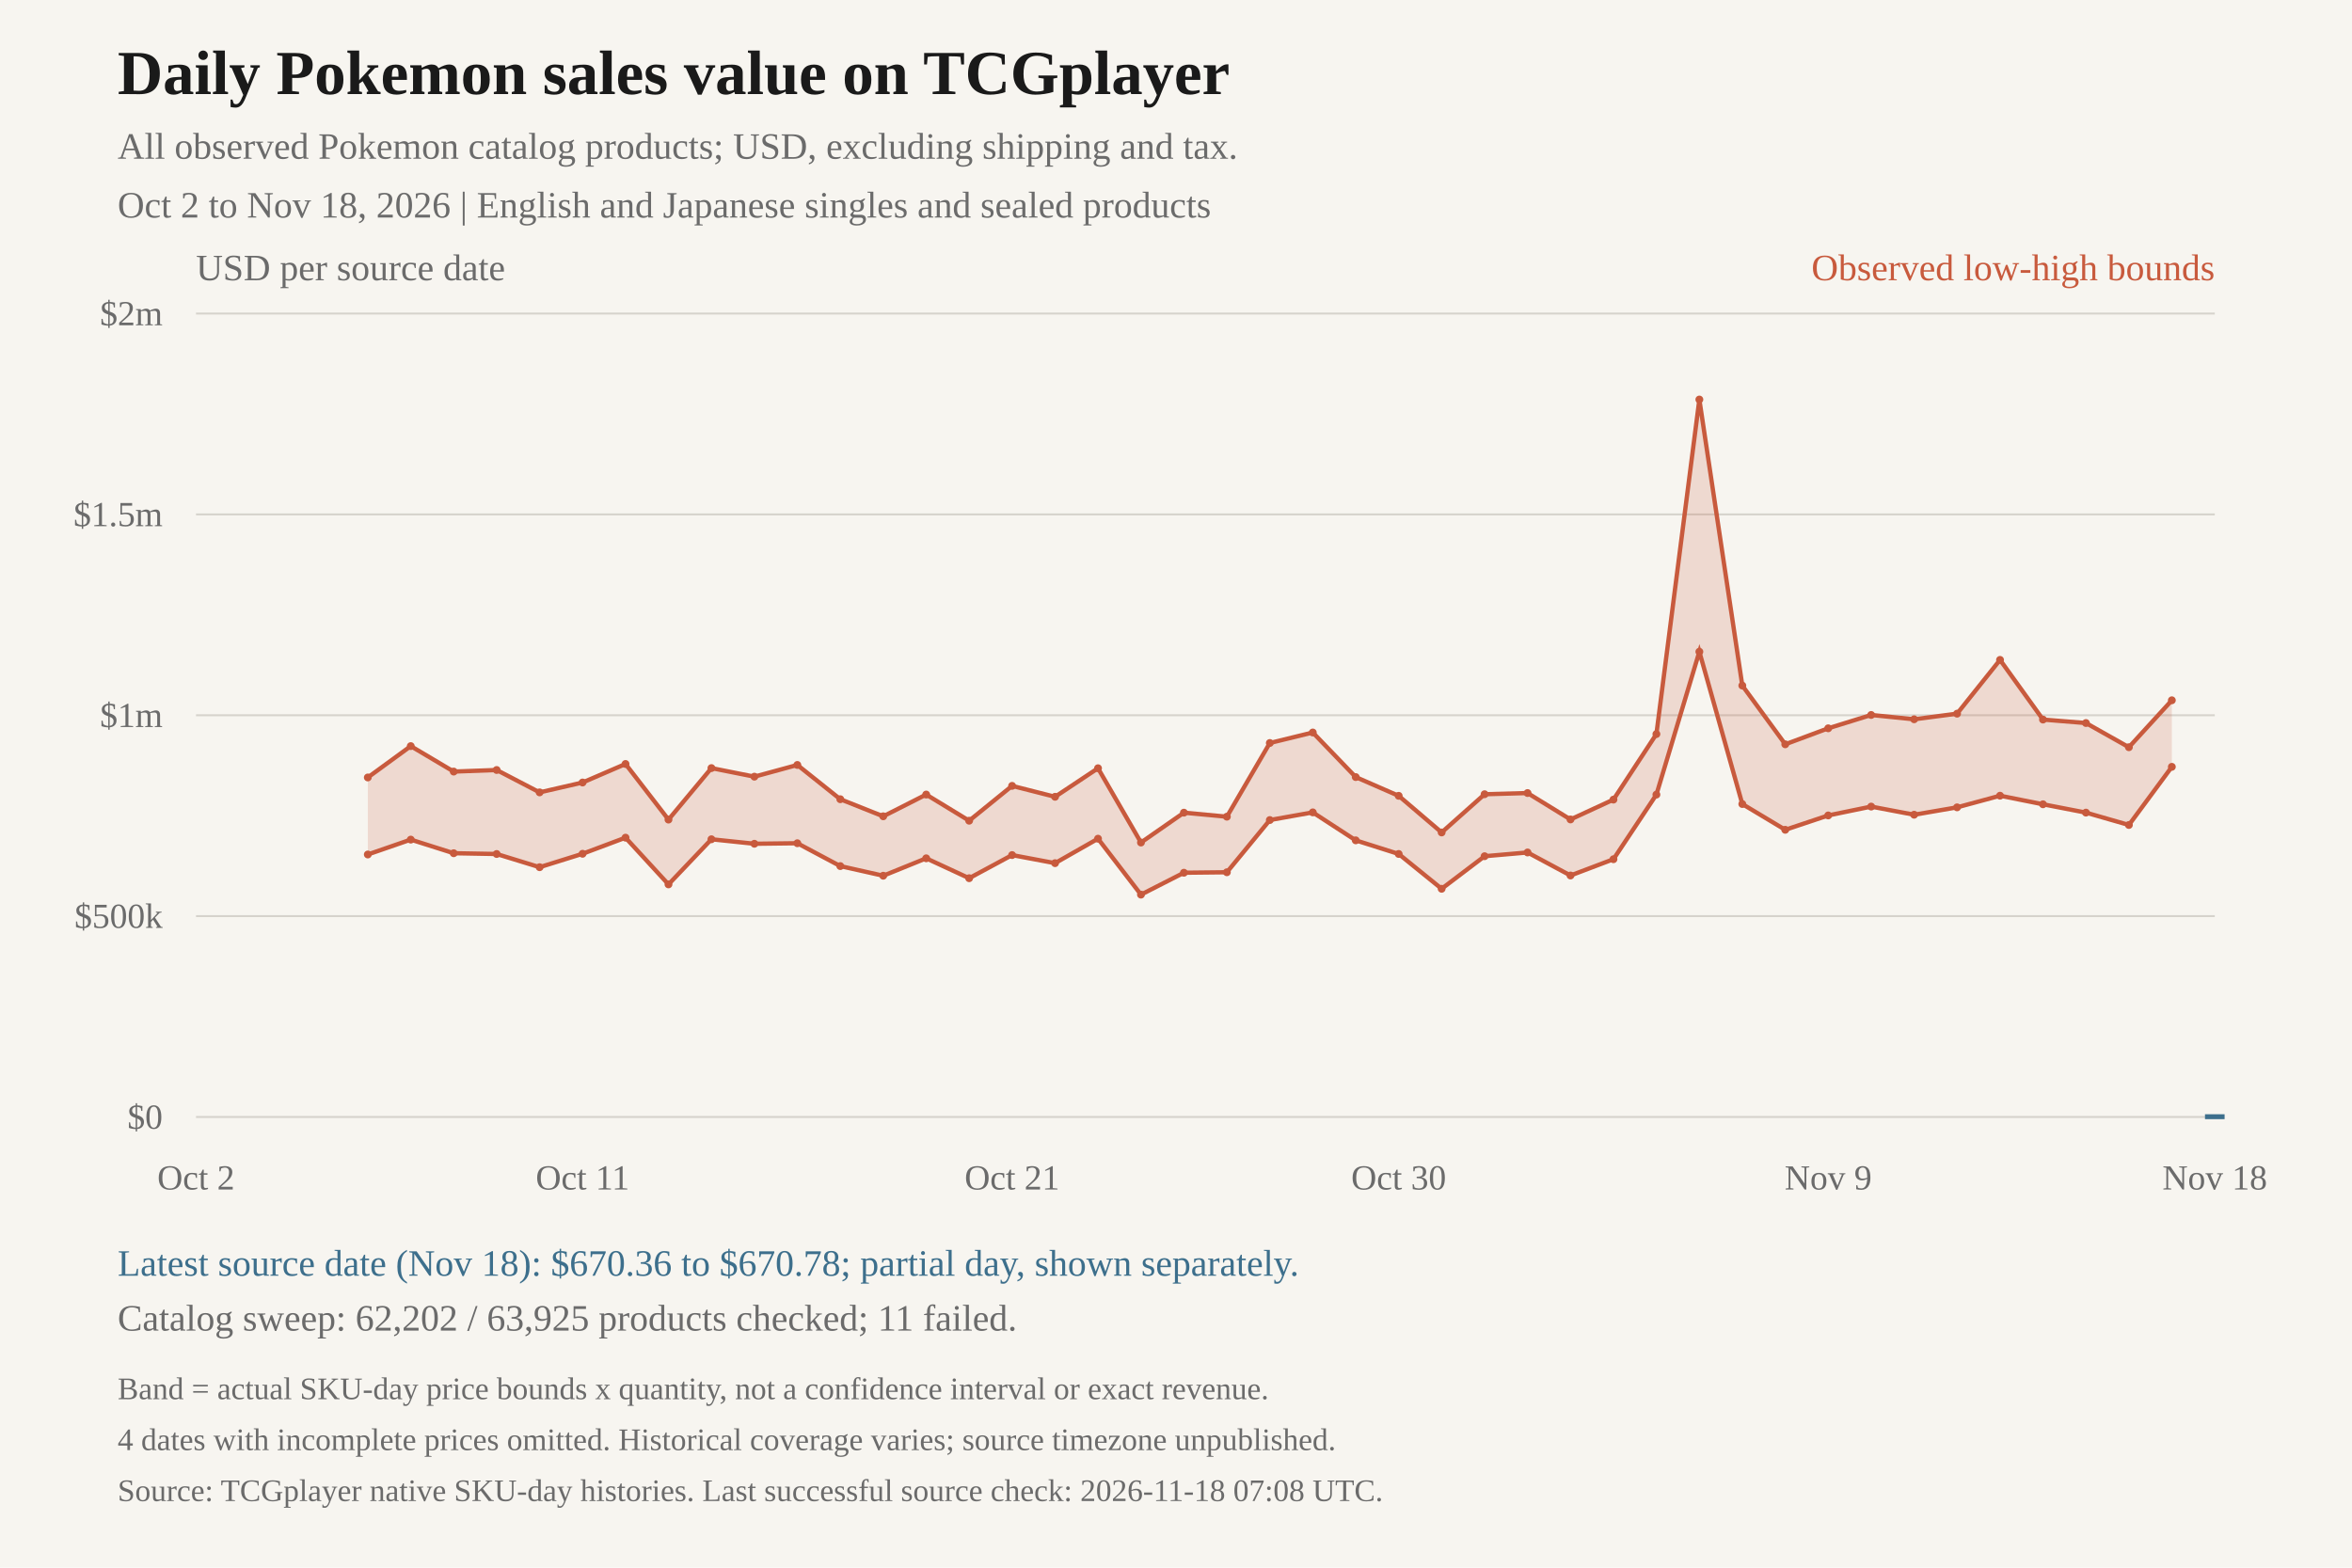
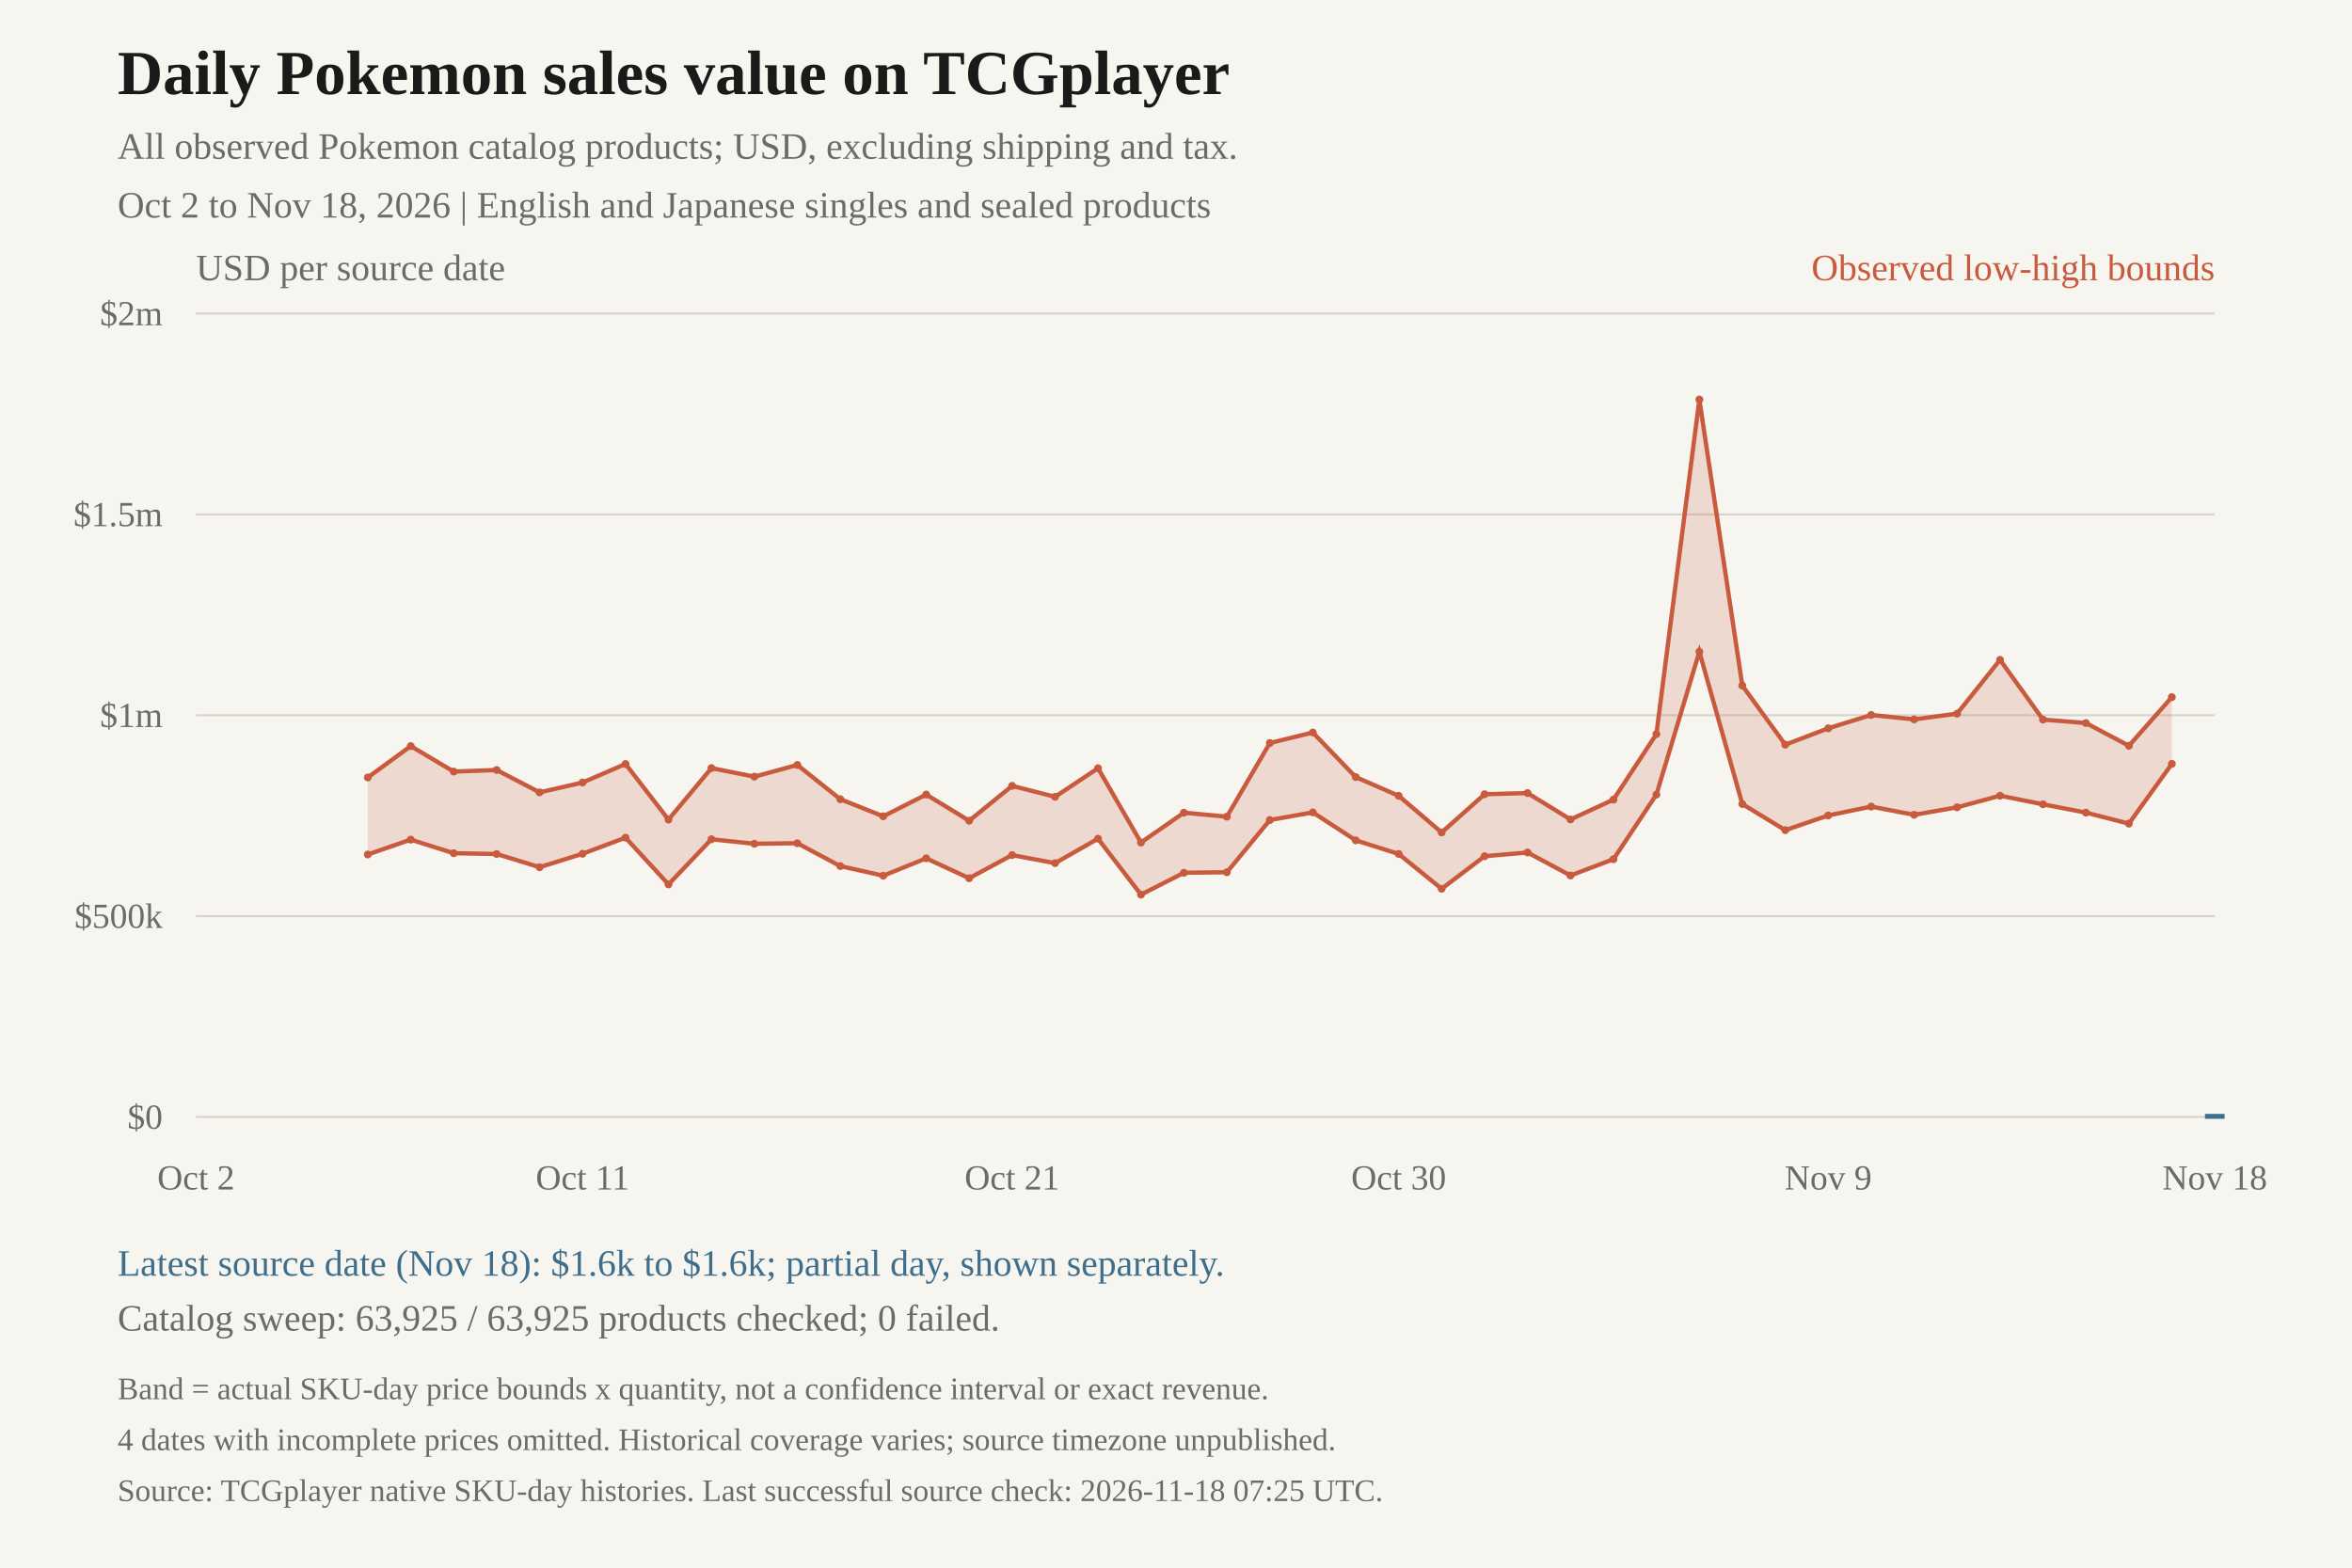
<svg xmlns="http://www.w3.org/2000/svg" width="1200" height="800" viewBox="0 0 1200 800" role="img" aria-labelledby="title description">
  <style>text{font-family:Georgia,"Liberation Serif","Times New Roman",serif;fill:#1A1A1A;font-size:19px}.title{font-size:32px;font-weight:600}.muted,.axis{fill:#6B6B6B}.axis{font-size:18px}.note{font-size:16px;fill:#6B6B6B}.grid{stroke:#D6D3CC;stroke-width:1}</style>
  <rect data-role="background" width="1200" height="800" fill="#F7F5F0" />
  <text x="60" y="48" class="title">Daily Pokemon sales value on TCGplayer</text>
  <text x="60" y="81" class="muted">All observed Pokemon catalog products; USD, excluding shipping and tax.</text>
  <text x="60" y="111" class="muted">Oct 2 to Nov 18, 2026 | English and Japanese singles and sealed products</text>
  <text x="100" y="143" class="muted">USD per source date</text>
  <text x="1130" y="143" text-anchor="end" style="fill:#C85A3D">Observed low-high bounds</text>
  <path d="M100,570H1130" class="grid" />
  <text x="83" y="576" class="axis" text-anchor="end">$0</text>
  <path d="M100,467.5H1130" class="grid" />
  <text x="83" y="473.5" class="axis" text-anchor="end">$500k</text>
  <path d="M100,365H1130" class="grid" />
  <text x="83" y="371" class="axis" text-anchor="end">$1m</text>
  <path d="M100,262.5H1130" class="grid" />
  <text x="83" y="268.5" class="axis" text-anchor="end">$1.5m</text>
  <path d="M100,160H1130" class="grid" />
  <text x="83" y="166" class="axis" text-anchor="end">$2m</text>
-   <polygon data-series="historical" points="187.66,396.744 209.574,380.745 231.489,393.742 253.404,392.934 275.319,404.354 297.234,399.317 319.149,389.861 341.064,418.25 362.979,391.961 384.894,396.338 406.809,390.359 428.723,407.849 450.638,416.566 472.553,405.461 494.468,418.819 516.383,401.032 538.298,406.609 560.213,392.038 582.128,429.95 604.043,414.71 625.957,416.761 647.872,379.152 669.787,373.796 691.702,396.546 713.617,406.115 735.532,424.806 757.447,405.303 779.362,404.694 801.277,418.173 823.191,408.042 845.106,374.599 867.021,203.881 888.936,349.854 910.851,379.82 932.766,371.658 954.681,364.851 976.596,367.055 998.511,364.185 1020.426,336.742 1042.34,367.198 1064.255,368.967 1086.17,381.312 1108.085,357.362 1108.085,391.319 1086.17,420.992 1064.255,414.687 1042.34,410.432 1020.426,406.053 998.511,411.996 976.596,415.76 954.681,411.608 932.766,416.121 910.851,423.449 888.936,410.301 867.021,332.575 845.106,405.487 823.191,438.466 801.277,446.772 779.362,435.019 757.447,436.931 735.532,453.552 713.617,435.781 691.702,428.83 669.787,414.559 647.872,418.472 625.957,445.119 604.043,445.358 582.128,456.536 560.213,427.989 538.298,440.473 516.383,436.348 494.468,448.153 472.553,438 450.638,446.89 428.723,441.968 406.809,430.31 384.894,430.576 362.979,428.283 341.064,451.308 319.149,427.463 297.234,435.683 275.319,442.538 253.404,435.799 231.489,435.406 209.574,428.459 187.66,436.048" fill="#C85A3D" fill-opacity="0.18" />
-   <polyline data-series="historical" points="187.66,436.048 209.574,428.459 231.489,435.406 253.404,435.799 275.319,442.538 297.234,435.683 319.149,427.463 341.064,451.308 362.979,428.283 384.894,430.576 406.809,430.31 428.723,441.968 450.638,446.89 472.553,438 494.468,448.153 516.383,436.348 538.298,440.473 560.213,427.989 582.128,456.536 604.043,445.358 625.957,445.119 647.872,418.472 669.787,414.559 691.702,428.83 713.617,435.781 735.532,453.552 757.447,436.931 779.362,435.019 801.277,446.772 823.191,438.466 845.106,405.487 867.021,332.575 888.936,410.301 910.851,423.449 932.766,416.121 954.681,411.608 976.596,415.76 998.511,411.996 1020.426,406.053 1042.34,410.432 1064.255,414.687 1086.17,420.992 1108.085,391.319" fill="none" stroke="#C85A3D" stroke-width="2.2" />
+   <polygon data-series="historical" points="187.66,396.744 209.574,380.745 231.489,393.742 253.404,392.934 275.319,404.354 297.234,399.317 319.149,389.861 341.064,418.25 362.979,391.961 384.894,396.338 406.809,390.359 428.723,407.849 450.638,416.566 472.553,405.461 494.468,418.819 516.383,401.032 538.298,406.609 560.213,392.039 582.128,429.95 604.043,414.726 625.957,416.761 647.872,379.163 669.787,373.796 691.702,396.546 713.617,406.115 735.532,424.809 757.447,405.303 779.362,404.703 801.277,418.173 823.191,408.042 845.106,374.599 867.021,203.886 888.936,349.857 910.851,380.012 932.766,371.666 954.681,364.852 976.596,367.104 998.511,364.185 1020.426,336.743 1042.34,367.2 1064.255,368.967 1086.17,380.571 1108.085,355.763 1108.085,389.806 1086.17,420.305 1064.255,414.687 1042.34,410.434 1020.426,406.053 998.511,411.996 976.596,415.802 954.681,411.608 932.766,416.127 910.851,423.636 888.936,410.302 867.021,332.58 845.106,405.487 823.191,438.466 801.277,446.772 779.362,435.028 757.447,436.931 735.532,453.555 713.617,435.781 691.702,428.83 669.787,414.559 647.872,418.474 625.957,445.119 604.043,445.369 582.128,456.536 560.213,427.989 538.298,440.473 516.383,436.348 494.468,448.153 472.553,438 450.638,446.89 428.723,441.968 406.809,430.31 384.894,430.576 362.979,428.283 341.064,451.308 319.149,427.463 297.234,435.683 275.319,442.538 253.404,435.799 231.489,435.406 209.574,428.459 187.66,436.048" fill="#C85A3D" fill-opacity="0.18" />
+   <polyline data-series="historical" points="187.66,436.048 209.574,428.459 231.489,435.406 253.404,435.799 275.319,442.538 297.234,435.683 319.149,427.463 341.064,451.308 362.979,428.283 384.894,430.576 406.809,430.31 428.723,441.968 450.638,446.89 472.553,438 494.468,448.153 516.383,436.348 538.298,440.473 560.213,427.989 582.128,456.536 604.043,445.369 625.957,445.119 647.872,418.474 669.787,414.559 691.702,428.83 713.617,435.781 735.532,453.555 757.447,436.931 779.362,435.028 801.277,446.772 823.191,438.466 845.106,405.487 867.021,332.58 888.936,410.302 910.851,423.636 932.766,416.127 954.681,411.608 976.596,415.802 998.511,411.996 1020.426,406.053 1042.34,410.434 1064.255,414.687 1086.17,420.305 1108.085,389.806" fill="none" stroke="#C85A3D" stroke-width="2.2" />
  <circle cx="187.66" cy="436.048" r="2" fill="#C85A3D" />
  <circle cx="209.574" cy="428.459" r="2" fill="#C85A3D" />
  <circle cx="231.489" cy="435.406" r="2" fill="#C85A3D" />
  <circle cx="253.404" cy="435.799" r="2" fill="#C85A3D" />
  <circle cx="275.319" cy="442.538" r="2" fill="#C85A3D" />
  <circle cx="297.234" cy="435.683" r="2" fill="#C85A3D" />
  <circle cx="319.149" cy="427.463" r="2" fill="#C85A3D" />
  <circle cx="341.064" cy="451.308" r="2" fill="#C85A3D" />
  <circle cx="362.979" cy="428.283" r="2" fill="#C85A3D" />
  <circle cx="384.894" cy="430.576" r="2" fill="#C85A3D" />
  <circle cx="406.809" cy="430.31" r="2" fill="#C85A3D" />
  <circle cx="428.723" cy="441.968" r="2" fill="#C85A3D" />
  <circle cx="450.638" cy="446.89" r="2" fill="#C85A3D" />
  <circle cx="472.553" cy="438" r="2" fill="#C85A3D" />
  <circle cx="494.468" cy="448.153" r="2" fill="#C85A3D" />
  <circle cx="516.383" cy="436.348" r="2" fill="#C85A3D" />
  <circle cx="538.298" cy="440.473" r="2" fill="#C85A3D" />
  <circle cx="560.213" cy="427.989" r="2" fill="#C85A3D" />
  <circle cx="582.128" cy="456.536" r="2" fill="#C85A3D" />
-   <circle cx="604.043" cy="445.358" r="2" fill="#C85A3D" />
+   <circle cx="604.043" cy="445.369" r="2" fill="#C85A3D" />
  <circle cx="625.957" cy="445.119" r="2" fill="#C85A3D" />
-   <circle cx="647.872" cy="418.472" r="2" fill="#C85A3D" />
+   <circle cx="647.872" cy="418.474" r="2" fill="#C85A3D" />
  <circle cx="669.787" cy="414.559" r="2" fill="#C85A3D" />
  <circle cx="691.702" cy="428.83" r="2" fill="#C85A3D" />
  <circle cx="713.617" cy="435.781" r="2" fill="#C85A3D" />
-   <circle cx="735.532" cy="453.552" r="2" fill="#C85A3D" />
+   <circle cx="735.532" cy="453.555" r="2" fill="#C85A3D" />
  <circle cx="757.447" cy="436.931" r="2" fill="#C85A3D" />
-   <circle cx="779.362" cy="435.019" r="2" fill="#C85A3D" />
+   <circle cx="779.362" cy="435.028" r="2" fill="#C85A3D" />
  <circle cx="801.277" cy="446.772" r="2" fill="#C85A3D" />
  <circle cx="823.191" cy="438.466" r="2" fill="#C85A3D" />
  <circle cx="845.106" cy="405.487" r="2" fill="#C85A3D" />
-   <circle cx="867.021" cy="332.575" r="2" fill="#C85A3D" />
-   <circle cx="888.936" cy="410.301" r="2" fill="#C85A3D" />
-   <circle cx="910.851" cy="423.449" r="2" fill="#C85A3D" />
-   <circle cx="932.766" cy="416.121" r="2" fill="#C85A3D" />
+   <circle cx="867.021" cy="332.58" r="2" fill="#C85A3D" />
+   <circle cx="888.936" cy="410.302" r="2" fill="#C85A3D" />
+   <circle cx="910.851" cy="423.636" r="2" fill="#C85A3D" />
+   <circle cx="932.766" cy="416.127" r="2" fill="#C85A3D" />
  <circle cx="954.681" cy="411.608" r="2" fill="#C85A3D" />
-   <circle cx="976.596" cy="415.76" r="2" fill="#C85A3D" />
+   <circle cx="976.596" cy="415.802" r="2" fill="#C85A3D" />
  <circle cx="998.511" cy="411.996" r="2" fill="#C85A3D" />
  <circle cx="1020.426" cy="406.053" r="2" fill="#C85A3D" />
-   <circle cx="1042.34" cy="410.432" r="2" fill="#C85A3D" />
+   <circle cx="1042.34" cy="410.434" r="2" fill="#C85A3D" />
  <circle cx="1064.255" cy="414.687" r="2" fill="#C85A3D" />
-   <circle cx="1086.17" cy="420.992" r="2" fill="#C85A3D" />
-   <circle cx="1108.085" cy="391.319" r="2" fill="#C85A3D" />
-   <polyline data-series="historical" points="187.66,396.744 209.574,380.745 231.489,393.742 253.404,392.934 275.319,404.354 297.234,399.317 319.149,389.861 341.064,418.25 362.979,391.961 384.894,396.338 406.809,390.359 428.723,407.849 450.638,416.566 472.553,405.461 494.468,418.819 516.383,401.032 538.298,406.609 560.213,392.038 582.128,429.95 604.043,414.71 625.957,416.761 647.872,379.152 669.787,373.796 691.702,396.546 713.617,406.115 735.532,424.806 757.447,405.303 779.362,404.694 801.277,418.173 823.191,408.042 845.106,374.599 867.021,203.881 888.936,349.854 910.851,379.82 932.766,371.658 954.681,364.851 976.596,367.055 998.511,364.185 1020.426,336.742 1042.34,367.198 1064.255,368.967 1086.17,381.312 1108.085,357.362" fill="none" stroke="#C85A3D" stroke-width="2.2" />
+   <circle cx="1086.17" cy="420.305" r="2" fill="#C85A3D" />
+   <circle cx="1108.085" cy="389.806" r="2" fill="#C85A3D" />
+   <polyline data-series="historical" points="187.66,396.744 209.574,380.745 231.489,393.742 253.404,392.934 275.319,404.354 297.234,399.317 319.149,389.861 341.064,418.25 362.979,391.961 384.894,396.338 406.809,390.359 428.723,407.849 450.638,416.566 472.553,405.461 494.468,418.819 516.383,401.032 538.298,406.609 560.213,392.039 582.128,429.95 604.043,414.726 625.957,416.761 647.872,379.163 669.787,373.796 691.702,396.546 713.617,406.115 735.532,424.809 757.447,405.303 779.362,404.703 801.277,418.173 823.191,408.042 845.106,374.599 867.021,203.886 888.936,349.857 910.851,380.012 932.766,371.666 954.681,364.852 976.596,367.104 998.511,364.185 1020.426,336.743 1042.34,367.2 1064.255,368.967 1086.17,380.571 1108.085,355.763" fill="none" stroke="#C85A3D" stroke-width="2.2" />
  <circle cx="187.66" cy="396.744" r="2" fill="#C85A3D" />
  <circle cx="209.574" cy="380.745" r="2" fill="#C85A3D" />
  <circle cx="231.489" cy="393.742" r="2" fill="#C85A3D" />
  <circle cx="253.404" cy="392.934" r="2" fill="#C85A3D" />
  <circle cx="275.319" cy="404.354" r="2" fill="#C85A3D" />
  <circle cx="297.234" cy="399.317" r="2" fill="#C85A3D" />
  <circle cx="319.149" cy="389.861" r="2" fill="#C85A3D" />
  <circle cx="341.064" cy="418.25" r="2" fill="#C85A3D" />
  <circle cx="362.979" cy="391.961" r="2" fill="#C85A3D" />
  <circle cx="384.894" cy="396.338" r="2" fill="#C85A3D" />
  <circle cx="406.809" cy="390.359" r="2" fill="#C85A3D" />
  <circle cx="428.723" cy="407.849" r="2" fill="#C85A3D" />
  <circle cx="450.638" cy="416.566" r="2" fill="#C85A3D" />
  <circle cx="472.553" cy="405.461" r="2" fill="#C85A3D" />
  <circle cx="494.468" cy="418.819" r="2" fill="#C85A3D" />
  <circle cx="516.383" cy="401.032" r="2" fill="#C85A3D" />
  <circle cx="538.298" cy="406.609" r="2" fill="#C85A3D" />
-   <circle cx="560.213" cy="392.038" r="2" fill="#C85A3D" />
+   <circle cx="560.213" cy="392.039" r="2" fill="#C85A3D" />
  <circle cx="582.128" cy="429.95" r="2" fill="#C85A3D" />
-   <circle cx="604.043" cy="414.71" r="2" fill="#C85A3D" />
+   <circle cx="604.043" cy="414.726" r="2" fill="#C85A3D" />
  <circle cx="625.957" cy="416.761" r="2" fill="#C85A3D" />
-   <circle cx="647.872" cy="379.152" r="2" fill="#C85A3D" />
+   <circle cx="647.872" cy="379.163" r="2" fill="#C85A3D" />
  <circle cx="669.787" cy="373.796" r="2" fill="#C85A3D" />
  <circle cx="691.702" cy="396.546" r="2" fill="#C85A3D" />
  <circle cx="713.617" cy="406.115" r="2" fill="#C85A3D" />
-   <circle cx="735.532" cy="424.806" r="2" fill="#C85A3D" />
+   <circle cx="735.532" cy="424.809" r="2" fill="#C85A3D" />
  <circle cx="757.447" cy="405.303" r="2" fill="#C85A3D" />
-   <circle cx="779.362" cy="404.694" r="2" fill="#C85A3D" />
+   <circle cx="779.362" cy="404.703" r="2" fill="#C85A3D" />
  <circle cx="801.277" cy="418.173" r="2" fill="#C85A3D" />
  <circle cx="823.191" cy="408.042" r="2" fill="#C85A3D" />
  <circle cx="845.106" cy="374.599" r="2" fill="#C85A3D" />
-   <circle cx="867.021" cy="203.881" r="2" fill="#C85A3D" />
-   <circle cx="888.936" cy="349.854" r="2" fill="#C85A3D" />
-   <circle cx="910.851" cy="379.82" r="2" fill="#C85A3D" />
-   <circle cx="932.766" cy="371.658" r="2" fill="#C85A3D" />
-   <circle cx="954.681" cy="364.851" r="2" fill="#C85A3D" />
-   <circle cx="976.596" cy="367.055" r="2" fill="#C85A3D" />
+   <circle cx="867.021" cy="203.886" r="2" fill="#C85A3D" />
+   <circle cx="888.936" cy="349.857" r="2" fill="#C85A3D" />
+   <circle cx="910.851" cy="380.012" r="2" fill="#C85A3D" />
+   <circle cx="932.766" cy="371.666" r="2" fill="#C85A3D" />
+   <circle cx="954.681" cy="364.852" r="2" fill="#C85A3D" />
+   <circle cx="976.596" cy="367.104" r="2" fill="#C85A3D" />
  <circle cx="998.511" cy="364.185" r="2" fill="#C85A3D" />
-   <circle cx="1020.426" cy="336.742" r="2" fill="#C85A3D" />
-   <circle cx="1042.34" cy="367.198" r="2" fill="#C85A3D" />
+   <circle cx="1020.426" cy="336.743" r="2" fill="#C85A3D" />
+   <circle cx="1042.34" cy="367.2" r="2" fill="#C85A3D" />
  <circle cx="1064.255" cy="368.967" r="2" fill="#C85A3D" />
-   <circle cx="1086.17" cy="381.312" r="2" fill="#C85A3D" />
-   <circle cx="1108.085" cy="357.362" r="2" fill="#C85A3D" />
-   <path data-series="partial-day" d="M1130,569.863V569.862M1125,569.863h10M1125,569.862h10" fill="none" stroke="#3D6F8C" stroke-width="2.5" />
+   <circle cx="1086.17" cy="380.571" r="2" fill="#C85A3D" />
+   <circle cx="1108.085" cy="355.763" r="2" fill="#C85A3D" />
+   <path data-series="partial-day" d="M1130,569.673V569.671M1125,569.673h10M1125,569.671h10" fill="none" stroke="#3D6F8C" stroke-width="2.5" />
  <text x="100" y="607" class="axis" text-anchor="middle">Oct 2</text>
  <text x="297.234" y="607" class="axis" text-anchor="middle">Oct 11</text>
  <text x="516.383" y="607" class="axis" text-anchor="middle">Oct 21</text>
  <text x="713.617" y="607" class="axis" text-anchor="middle">Oct 30</text>
  <text x="932.766" y="607" class="axis" text-anchor="middle">Nov 9</text>
  <text x="1130" y="607" class="axis" text-anchor="middle">Nov 18</text>
-   <text x="60" y="651" style="fill:#3D6F8C">Latest source date (Nov 18): $670.36 to $670.78; partial day, shown separately.</text>
-   <text x="60" y="679" class="muted">Catalog sweep: 62,202 / 63,925 products checked; 11 failed.</text>
+   <text x="60" y="651" style="fill:#3D6F8C">Latest source date (Nov 18): $1.6k to $1.6k; partial day, shown separately.</text>
+   <text x="60" y="679" class="muted">Catalog sweep: 63,925 / 63,925 products checked; 0 failed.</text>
  <text x="60" y="714" class="note">Band = actual SKU-day price bounds x quantity, not a confidence interval or exact revenue.</text>
  <text x="60" y="740" class="note">4 dates with incomplete prices omitted. Historical coverage varies; source timezone unpublished.</text>
-   <text x="60" y="766" class="note">Source: TCGplayer native SKU-day histories. Last successful source check: 2026-11-18 07:08 UTC.</text>
+   <text x="60" y="766" class="note">Source: TCGplayer native SKU-day histories. Last successful source check: 2026-11-18 07:25 UTC.</text>
</svg>
